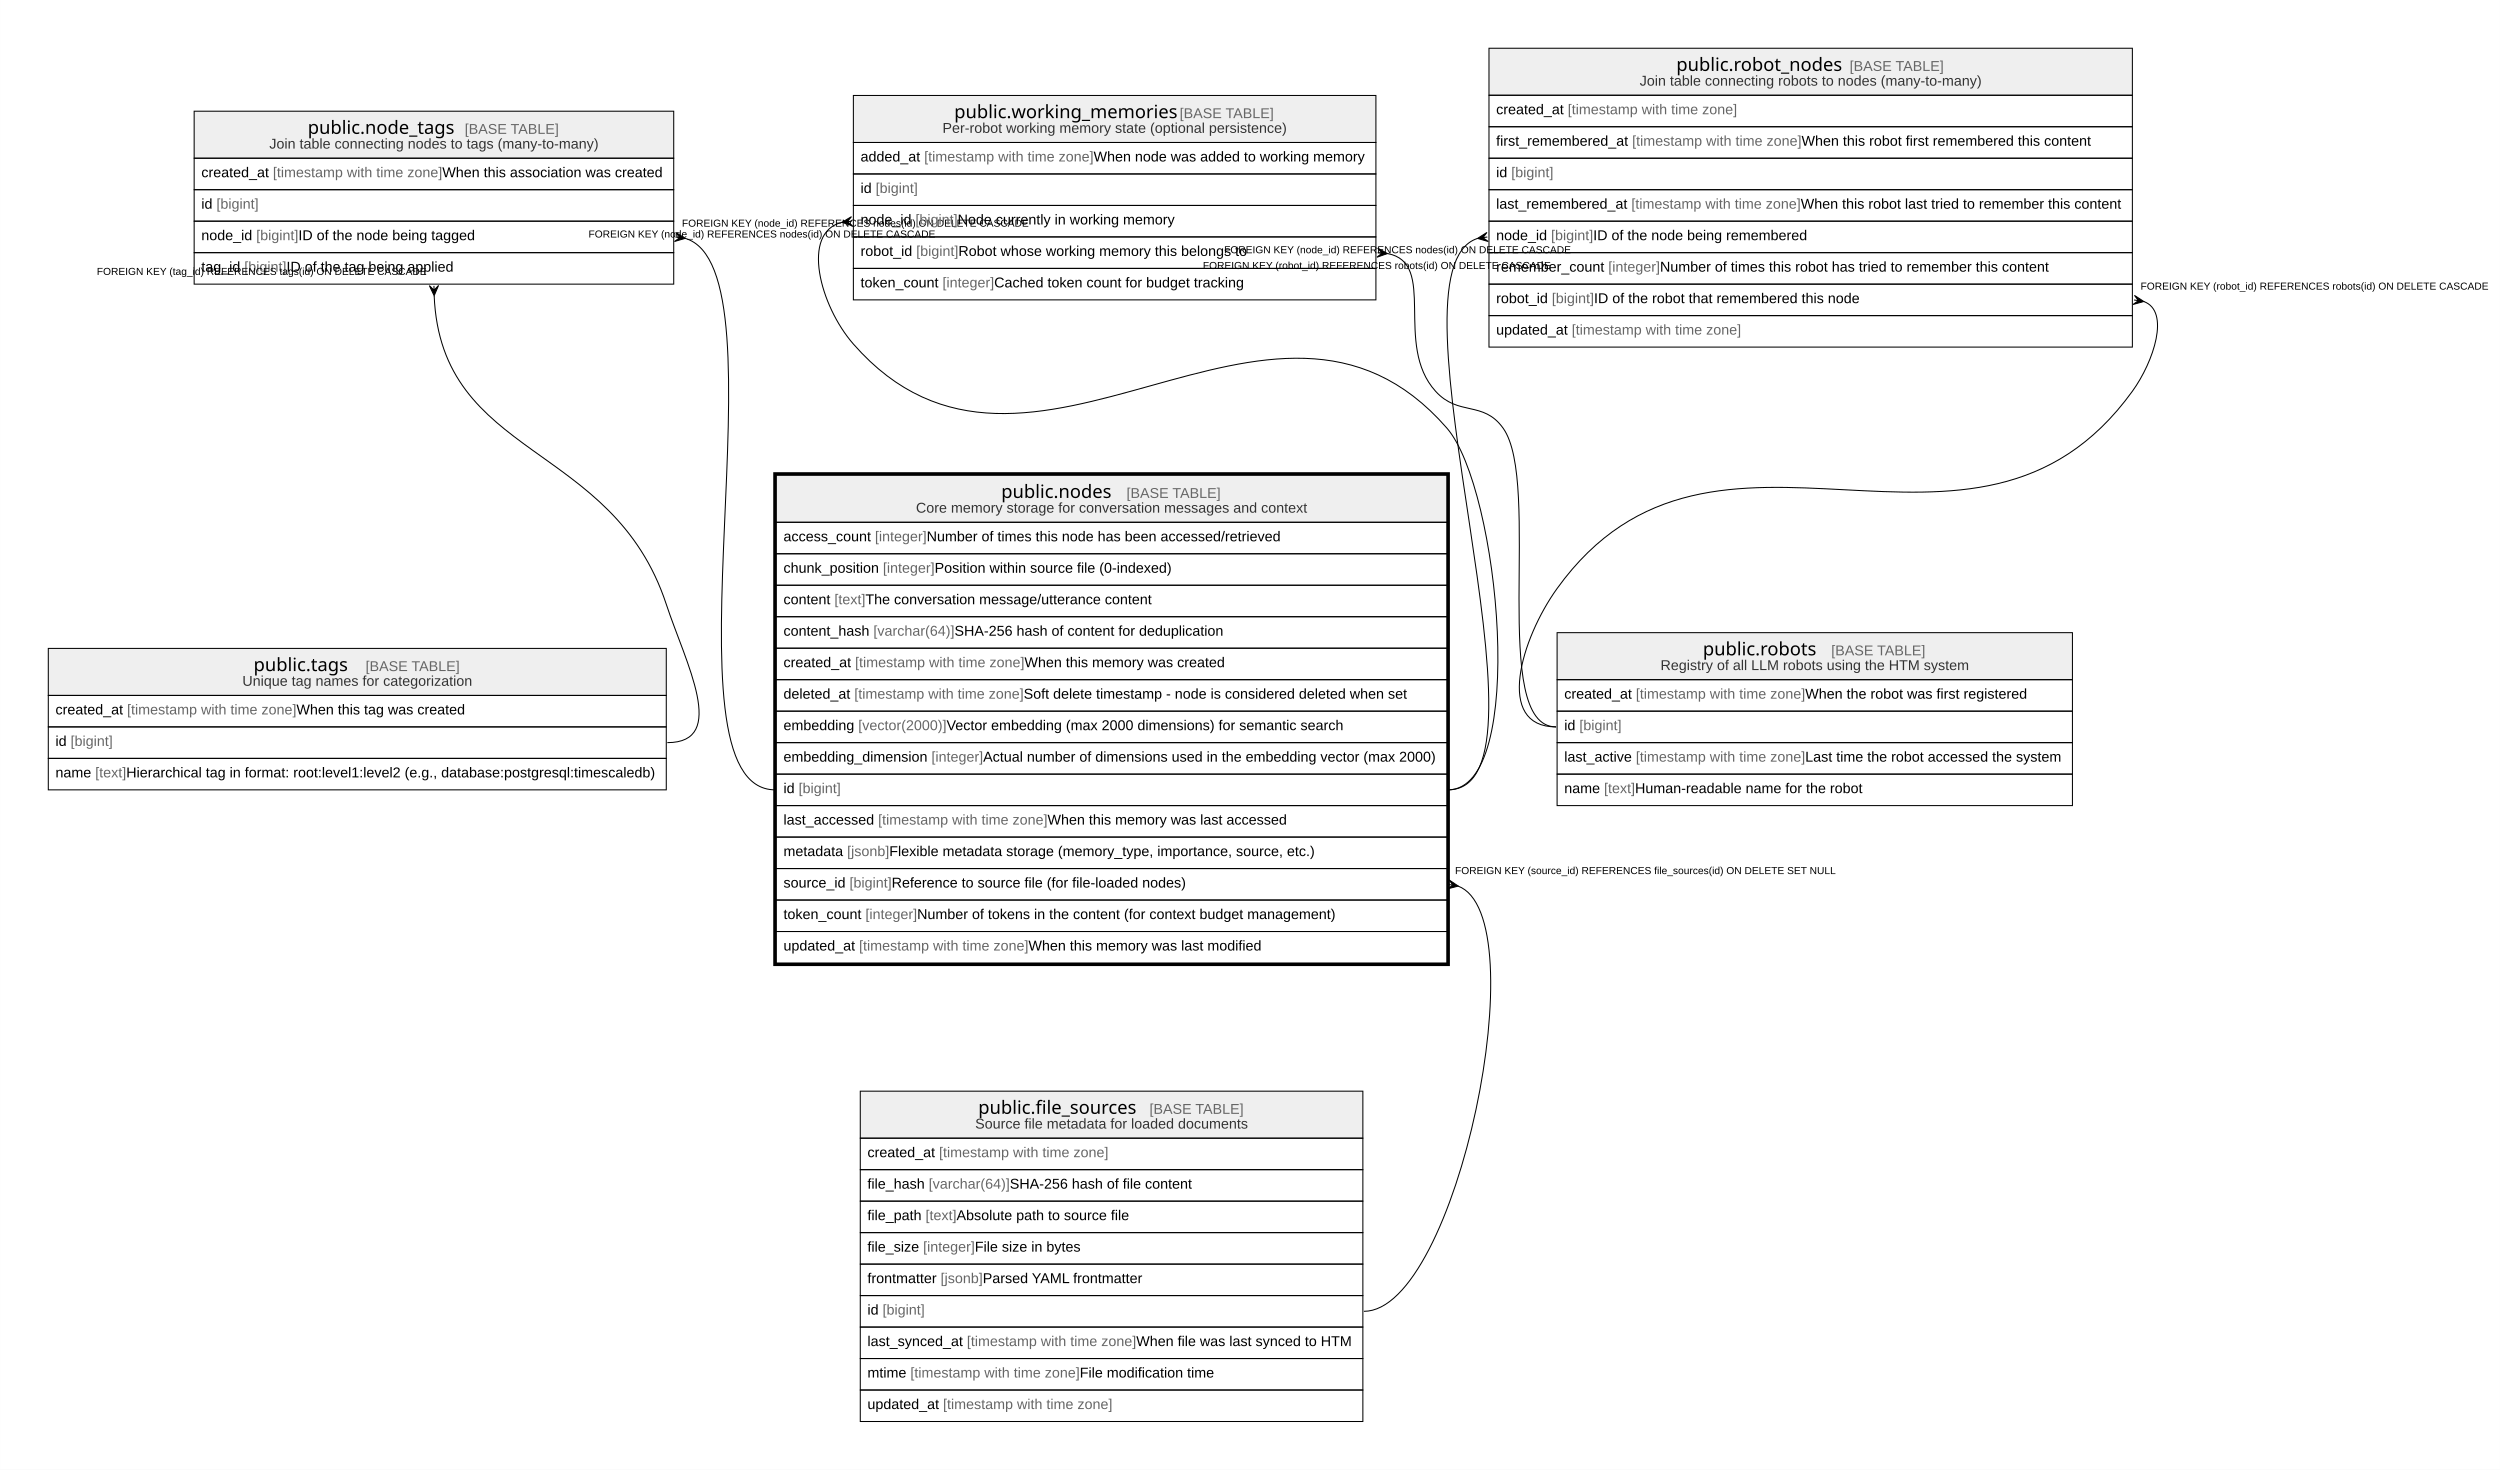
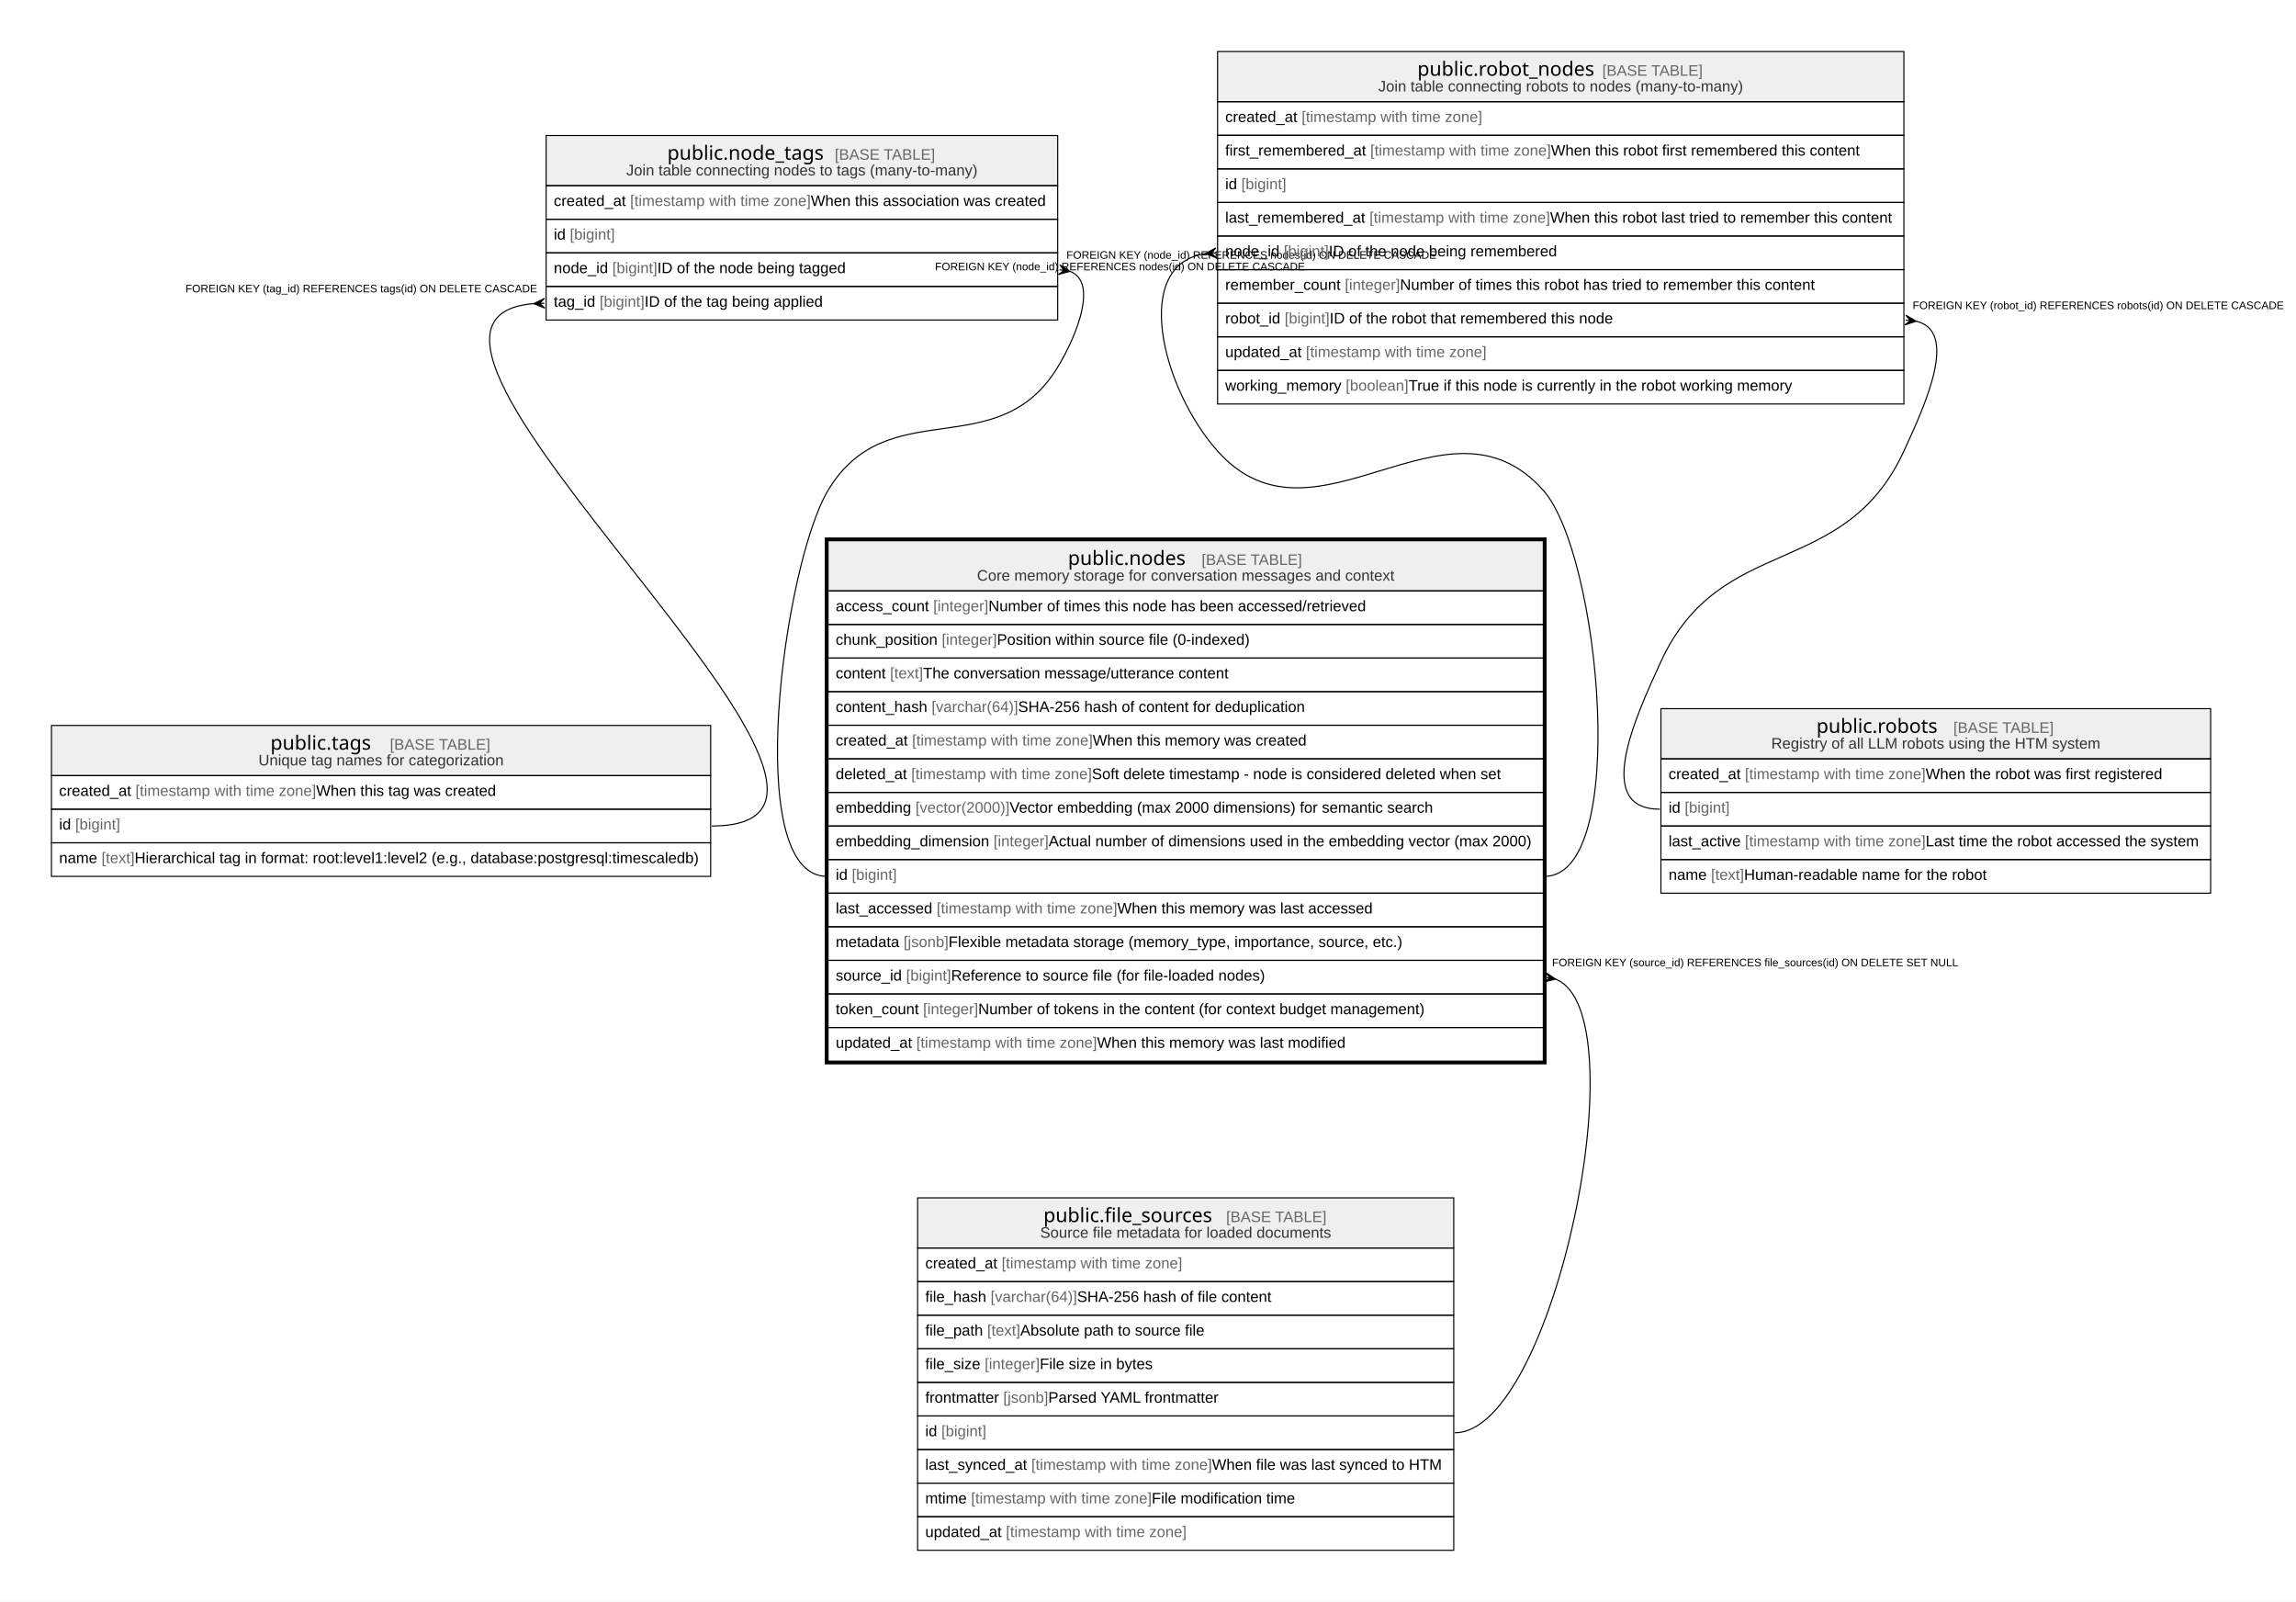
- <svg xmlns="http://www.w3.org/2000/svg" width="2446pt" height="1438pt" viewBox="0.00 0.00 2445.90 1438.00">
-   <g id="graph0" class="graph" transform="scale(1 1) rotate(0) translate(4 1434)">
-     <polygon fill="white" stroke="none" points="-4,4 -4,-1434 2441.9,-1434 2441.9,4 -4,4" />
+ <svg xmlns="http://www.w3.org/2000/svg" width="2106pt" height="1469pt" viewBox="0.00 0.00 2105.90 1468.80">
+   <g id="graph0" class="graph" transform="scale(1 1) rotate(0) translate(4 1464.8)">
+     <polygon fill="white" stroke="none" points="-4,4 -4,-1464.8 2101.9,-1464.8 2101.9,4 -4,4" />
    <g id="node1" class="node">
      <polygon fill="#efefef" stroke="none" points="755.49,-923 755.49,-969 1411.53,-969 1411.53,-923 755.49,-923" />
      <polygon fill="none" stroke="black" points="755.49,-923 755.49,-969 1411.53,-969 1411.53,-923 755.49,-923" />
      <text text-anchor="start" x="975.53" y="-946.8" font-family="Arial Bold" font-size="18.00">public.nodes</text>
      <text text-anchor="start" x="1067.01" y="-946.8" font-family="Arial" font-size="14.00">    </text>
      <text text-anchor="start" x="1098.13" y="-946.8" font-family="Arial" font-size="14.00" fill="#666666">[BASE TABLE]</text>
      <text text-anchor="start" x="892.09" y="-932.4" font-family="Arial" font-size="14.00" fill="#333333">Core memory storage for conversation messages and context</text>
      <polygon fill="none" stroke="black" points="755.49,-892.2 755.49,-923 1411.53,-923 1411.53,-892.2 755.49,-892.2" />
      <text text-anchor="start" x="762.49" y="-904.4" font-family="Arial" font-size="14.00">access_count </text>
      <text text-anchor="start" x="851.99" y="-904.4" font-family="Arial" font-size="14.00" fill="#666666">[integer]</text>
      <text text-anchor="start" x="902.58" y="-904.4" font-family="Arial" font-size="14.00"> Number of times this node has been accessed/retrieved</text>
      <polygon fill="none" stroke="black" points="755.49,-861.4 755.49,-892.2 1411.53,-892.2 1411.53,-861.4 755.49,-861.4" />
      <text text-anchor="start" x="762.49" y="-873.6" font-family="Arial" font-size="14.00">chunk_position </text>
      <text text-anchor="start" x="859.78" y="-873.6" font-family="Arial" font-size="14.00" fill="#666666">[integer]</text>
      <text text-anchor="start" x="910.37" y="-873.6" font-family="Arial" font-size="14.00"> Position within source file (0-indexed)</text>
      <polygon fill="none" stroke="black" points="755.49,-830.6 755.49,-861.4 1411.53,-861.4 1411.53,-830.6 755.49,-830.6" />
      <text text-anchor="start" x="762.49" y="-842.8" font-family="Arial" font-size="14.00">content </text>
      <text text-anchor="start" x="812.31" y="-842.8" font-family="Arial" font-size="14.00" fill="#666666">[text]</text>
      <text text-anchor="start" x="842.65" y="-842.8" font-family="Arial" font-size="14.00"> The conversation message/utterance content</text>
      <polygon fill="none" stroke="black" points="755.49,-799.8 755.49,-830.6 1411.53,-830.6 1411.53,-799.8 755.49,-799.8" />
      <text text-anchor="start" x="762.49" y="-812" font-family="Arial" font-size="14.00">content_hash </text>
      <text text-anchor="start" x="850.45" y="-812" font-family="Arial" font-size="14.00" fill="#666666">[varchar(64)]</text>
      <text text-anchor="start" x="929.81" y="-812" font-family="Arial" font-size="14.00"> SHA-256 hash of content for deduplication</text>
      <polygon fill="none" stroke="black" points="755.49,-769 755.49,-799.8 1411.53,-799.8 1411.53,-769 755.49,-769" />
      <text text-anchor="start" x="762.49" y="-781.2" font-family="Arial" font-size="14.00">created_at </text>
      <text text-anchor="start" x="832.54" y="-781.2" font-family="Arial" font-size="14.00" fill="#666666">[timestamp with time zone]</text>
      <text text-anchor="start" x="998.26" y="-781.2" font-family="Arial" font-size="14.00"> When this memory was created</text>
      <polygon fill="none" stroke="black" points="755.49,-738.2 755.49,-769 1411.53,-769 1411.53,-738.2 755.49,-738.2" />
      <text text-anchor="start" x="762.49" y="-750.4" font-family="Arial" font-size="14.00">deleted_at </text>
      <text text-anchor="start" x="831.78" y="-750.4" font-family="Arial" font-size="14.00" fill="#666666">[timestamp with time zone]</text>
      <text text-anchor="start" x="997.5" y="-750.4" font-family="Arial" font-size="14.00"> Soft delete timestamp - node is considered deleted when set</text>
      <polygon fill="none" stroke="black" points="755.49,-707.4 755.49,-738.2 1411.53,-738.2 1411.53,-707.4 755.49,-707.4" />
      <text text-anchor="start" x="762.49" y="-719.6" font-family="Arial" font-size="14.00">embedding </text>
      <text text-anchor="start" x="835.66" y="-719.6" font-family="Arial" font-size="14.00" fill="#666666">[vector(2000)]</text>
      <text text-anchor="start" x="922.03" y="-719.6" font-family="Arial" font-size="14.00"> Vector embedding (max 2000 dimensions) for semantic search</text>
      <polygon fill="none" stroke="black" points="755.49,-676.6 755.49,-707.4 1411.53,-707.4 1411.53,-676.6 755.49,-676.6" />
      <text text-anchor="start" x="762.49" y="-688.8" font-family="Arial" font-size="14.00">embedding_dimension </text>
      <text text-anchor="start" x="907.26" y="-688.8" font-family="Arial" font-size="14.00" fill="#666666">[integer]</text>
      <text text-anchor="start" x="957.84" y="-688.8" font-family="Arial" font-size="14.00"> Actual number of dimensions used in the embedding vector (max 2000)</text>
      <polygon fill="none" stroke="black" points="755.49,-645.8 755.49,-676.6 1411.53,-676.6 1411.53,-645.8 755.49,-645.8" />
      <text text-anchor="start" x="762.49" y="-658" font-family="Arial" font-size="14.00">id </text>
      <text text-anchor="start" x="777.28" y="-658" font-family="Arial" font-size="14.00" fill="#666666">[bigint]</text>
      <polygon fill="none" stroke="black" points="755.49,-615 755.49,-645.8 1411.53,-645.8 1411.53,-615 755.49,-615" />
      <text text-anchor="start" x="762.49" y="-627.2" font-family="Arial" font-size="14.00">last_accessed </text>
      <text text-anchor="start" x="855.1" y="-627.2" font-family="Arial" font-size="14.00" fill="#666666">[timestamp with time zone]</text>
      <text text-anchor="start" x="1020.82" y="-627.2" font-family="Arial" font-size="14.00"> When this memory was last accessed</text>
      <polygon fill="none" stroke="black" points="755.49,-584.2 755.49,-615 1411.53,-615 1411.53,-584.2 755.49,-584.2" />
      <text text-anchor="start" x="762.49" y="-596.4" font-family="Arial" font-size="14.00">metadata </text>
      <text text-anchor="start" x="824.76" y="-596.4" font-family="Arial" font-size="14.00" fill="#666666">[jsonb]</text>
      <text text-anchor="start" x="866" y="-596.4" font-family="Arial" font-size="14.00"> Flexible metadata storage (memory_type, importance, source, etc.)</text>
      <polygon fill="none" stroke="black" points="755.49,-553.4 755.49,-584.2 1411.53,-584.2 1411.53,-553.4 755.49,-553.4" />
      <text text-anchor="start" x="762.49" y="-565.6" font-family="Arial" font-size="14.00">source_id </text>
      <text text-anchor="start" x="827.09" y="-565.6" font-family="Arial" font-size="14.00" fill="#666666">[bigint]</text>
      <text text-anchor="start" x="868.33" y="-565.6" font-family="Arial" font-size="14.00"> Reference to source file (for file-loaded nodes)</text>
      <polygon fill="none" stroke="black" points="755.49,-522.6 755.49,-553.4 1411.53,-553.4 1411.53,-522.6 755.49,-522.6" />
      <text text-anchor="start" x="762.49" y="-534.8" font-family="Arial" font-size="14.00">token_count </text>
      <text text-anchor="start" x="842.67" y="-534.8" font-family="Arial" font-size="14.00" fill="#666666">[integer]</text>
      <text text-anchor="start" x="893.25" y="-534.8" font-family="Arial" font-size="14.00"> Number of tokens in the content (for context budget management)</text>
      <polygon fill="none" stroke="black" points="755.49,-491.8 755.49,-522.6 1411.53,-522.6 1411.53,-491.8 755.49,-491.8" />
      <text text-anchor="start" x="762.49" y="-504" font-family="Arial" font-size="14.00">updated_at </text>
      <text text-anchor="start" x="836.45" y="-504" font-family="Arial" font-size="14.00" fill="#666666">[timestamp with time zone]</text>
      <text text-anchor="start" x="1002.18" y="-504" font-family="Arial" font-size="14.00"> When this memory was last modified</text>
      <polygon fill="none" stroke="black" stroke-width="3" points="753.99,-490.3 753.99,-970.5 1413.03,-970.5 1413.03,-490.3 753.99,-490.3" />
    </g>
-     <g id="node7" class="node">
+     <g id="node6" class="node">
      <polygon fill="#efefef" stroke="none" points="837.64,-320.4 837.64,-366.4 1329.38,-366.4 1329.38,-320.4 837.64,-320.4" />
      <polygon fill="none" stroke="black" points="837.64,-320.4 837.64,-366.4 1329.38,-366.4 1329.38,-320.4 837.64,-320.4" />
      <text text-anchor="start" x="953.04" y="-344.2" font-family="Arial Bold" font-size="18.00">public.file_sources</text>
      <text text-anchor="start" x="1089.5" y="-344.2" font-family="Arial" font-size="14.00">    </text>
      <text text-anchor="start" x="1120.61" y="-344.2" font-family="Arial" font-size="14.00" fill="#666666">[BASE TABLE]</text>
      <text text-anchor="start" x="950.04" y="-329.8" font-family="Arial" font-size="14.00" fill="#333333">Source file metadata for loaded documents</text>
      <polygon fill="none" stroke="black" points="837.64,-289.6 837.64,-320.4 1329.38,-320.4 1329.38,-289.6 837.64,-289.6" />
      <text text-anchor="start" x="844.64" y="-301.8" font-family="Arial" font-size="14.00">created_at </text>
      <text text-anchor="start" x="914.69" y="-301.8" font-family="Arial" font-size="14.00" fill="#666666">[timestamp with time zone]</text>
      <polygon fill="none" stroke="black" points="837.64,-258.8 837.64,-289.6 1329.38,-289.6 1329.38,-258.8 837.64,-258.8" />
      <text text-anchor="start" x="844.64" y="-271" font-family="Arial" font-size="14.00">file_hash </text>
      <text text-anchor="start" x="904.57" y="-271" font-family="Arial" font-size="14.00" fill="#666666">[varchar(64)]</text>
      <text text-anchor="start" x="983.93" y="-271" font-family="Arial" font-size="14.00"> SHA-256 hash of file content</text>
      <polygon fill="none" stroke="black" points="837.64,-228 837.64,-258.8 1329.38,-258.8 1329.38,-228 837.64,-228" />
      <text text-anchor="start" x="844.64" y="-240.2" font-family="Arial" font-size="14.00">file_path </text>
      <text text-anchor="start" x="901.46" y="-240.2" font-family="Arial" font-size="14.00" fill="#666666">[text]</text>
      <text text-anchor="start" x="931.81" y="-240.2" font-family="Arial" font-size="14.00"> Absolute path to source file</text>
      <polygon fill="none" stroke="black" points="837.64,-197.2 837.64,-228 1329.38,-228 1329.38,-197.2 837.64,-197.2" />
      <text text-anchor="start" x="844.64" y="-209.4" font-family="Arial" font-size="14.00">file_size </text>
      <text text-anchor="start" x="899.11" y="-209.4" font-family="Arial" font-size="14.00" fill="#666666">[integer]</text>
      <text text-anchor="start" x="949.7" y="-209.4" font-family="Arial" font-size="14.00"> File size in bytes</text>
      <polygon fill="none" stroke="black" points="837.64,-166.4 837.64,-197.2 1329.38,-197.2 1329.38,-166.4 837.64,-166.4" />
      <text text-anchor="start" x="844.64" y="-178.6" font-family="Arial" font-size="14.00">frontmatter </text>
      <text text-anchor="start" x="916.22" y="-178.6" font-family="Arial" font-size="14.00" fill="#666666">[jsonb]</text>
      <text text-anchor="start" x="957.47" y="-178.6" font-family="Arial" font-size="14.00"> Parsed YAML frontmatter</text>
      <polygon fill="none" stroke="black" points="837.64,-135.6 837.64,-166.4 1329.38,-166.4 1329.38,-135.6 837.64,-135.6" />
      <text text-anchor="start" x="844.64" y="-147.8" font-family="Arial" font-size="14.00">id </text>
      <text text-anchor="start" x="859.43" y="-147.8" font-family="Arial" font-size="14.00" fill="#666666">[bigint]</text>
      <polygon fill="none" stroke="black" points="837.64,-104.8 837.64,-135.6 1329.38,-135.6 1329.38,-104.8 837.64,-104.8" />
      <text text-anchor="start" x="844.64" y="-117" font-family="Arial" font-size="14.00">last_synced_at </text>
      <text text-anchor="start" x="941.92" y="-117" font-family="Arial" font-size="14.00" fill="#666666">[timestamp with time zone]</text>
      <text text-anchor="start" x="1107.65" y="-117" font-family="Arial" font-size="14.00"> When file was last synced to HTM</text>
      <polygon fill="none" stroke="black" points="837.64,-74 837.64,-104.8 1329.38,-104.8 1329.38,-74 837.64,-74" />
      <text text-anchor="start" x="844.64" y="-86.2" font-family="Arial" font-size="14.00">mtime </text>
      <text text-anchor="start" x="886.64" y="-86.2" font-family="Arial" font-size="14.00" fill="#666666">[timestamp with time zone]</text>
      <text text-anchor="start" x="1052.36" y="-86.2" font-family="Arial" font-size="14.00"> File modification time</text>
      <polygon fill="none" stroke="black" points="837.64,-43.2 837.64,-74 1329.38,-74 1329.38,-43.2 837.64,-43.2" />
      <text text-anchor="start" x="844.64" y="-55.4" font-family="Arial" font-size="14.00">updated_at </text>
      <text text-anchor="start" x="918.6" y="-55.4" font-family="Arial" font-size="14.00" fill="#666666">[timestamp with time zone]</text>
    </g>
-     <g id="edge7" class="edge">
+     <g id="edge5" class="edge">
      <path fill="none" stroke="black" d="M1422.34,-567.12C1501.04,-538.37 1421.49,-151 1330.38,-151" />
      <polygon fill="black" stroke="black" points="1422.72,-567.05 1412.1,-564.31 1417.46,-567.95 1413.19,-568.69 1413.19,-568.69 1413.19,-568.69 1417.46,-567.95 1413.62,-573.18 1422.72,-567.05" />
      <text text-anchor="start" x="1419.53" y="-578.8" font-family="Arial" font-size="10.00">FOREIGN KEY (source_id) REFERENCES file_sources(id) ON DELETE SET NULL</text>
    </g>
    <g id="node2" class="node">
-       <polygon fill="#efefef" stroke="none" points="185.91,-1279.2 185.91,-1325.2 655.12,-1325.2 655.12,-1279.2 185.91,-1279.2" />
-       <polygon fill="none" stroke="black" points="185.91,-1279.2 185.91,-1325.2 655.12,-1325.2 655.12,-1279.2 185.91,-1279.2" />
-       <text text-anchor="start" x="297.03" y="-1303" font-family="Arial Bold" font-size="18.00">public.node_tags</text>
-       <text text-anchor="start" x="419.51" y="-1303" font-family="Arial" font-size="14.00">    </text>
-       <text text-anchor="start" x="450.62" y="-1303" font-family="Arial" font-size="14.00" fill="#666666">[BASE TABLE]</text>
-       <text text-anchor="start" x="259.43" y="-1288.6" font-family="Arial" font-size="14.00" fill="#333333">Join table connecting nodes to tags (many-to-many)</text>
-       <polygon fill="none" stroke="black" points="185.91,-1248.4 185.91,-1279.2 655.12,-1279.2 655.12,-1248.4 185.91,-1248.4" />
-       <text text-anchor="start" x="192.91" y="-1260.6" font-family="Arial" font-size="14.00">created_at </text>
-       <text text-anchor="start" x="262.95" y="-1260.6" font-family="Arial" font-size="14.00" fill="#666666">[timestamp with time zone]</text>
-       <text text-anchor="start" x="428.68" y="-1260.6" font-family="Arial" font-size="14.00"> When this association was created</text>
-       <polygon fill="none" stroke="black" points="185.91,-1217.6 185.91,-1248.4 655.12,-1248.4 655.12,-1217.6 185.91,-1217.6" />
-       <text text-anchor="start" x="192.91" y="-1229.8" font-family="Arial" font-size="14.00">id </text>
-       <text text-anchor="start" x="207.69" y="-1229.8" font-family="Arial" font-size="14.00" fill="#666666">[bigint]</text>
-       <polygon fill="none" stroke="black" points="185.91,-1186.8 185.91,-1217.6 655.12,-1217.6 655.12,-1186.8 185.91,-1186.8" />
-       <text text-anchor="start" x="192.91" y="-1199" font-family="Arial" font-size="14.00">node_id </text>
-       <text text-anchor="start" x="246.62" y="-1199" font-family="Arial" font-size="14.00" fill="#666666">[bigint]</text>
-       <text text-anchor="start" x="287.87" y="-1199" font-family="Arial" font-size="14.00"> ID of the node being tagged</text>
-       <polygon fill="none" stroke="black" points="185.91,-1156 185.91,-1186.8 655.12,-1186.8 655.12,-1156 185.91,-1156" />
-       <text text-anchor="start" x="192.91" y="-1168.2" font-family="Arial" font-size="14.00">tag_id </text>
-       <text text-anchor="start" x="234.94" y="-1168.2" font-family="Arial" font-size="14.00" fill="#666666">[bigint]</text>
-       <text text-anchor="start" x="276.19" y="-1168.2" font-family="Arial" font-size="14.00"> ID of the tag being applied</text>
+       <polygon fill="#efefef" stroke="none" points="496.91,-1294.6 496.91,-1340.6 966.12,-1340.6 966.12,-1294.6 496.91,-1294.6" />
+       <polygon fill="none" stroke="black" points="496.91,-1294.6 496.91,-1340.6 966.12,-1340.6 966.12,-1294.6 496.91,-1294.6" />
+       <text text-anchor="start" x="608.03" y="-1318.4" font-family="Arial Bold" font-size="18.00">public.node_tags</text>
+       <text text-anchor="start" x="730.51" y="-1318.4" font-family="Arial" font-size="14.00">    </text>
+       <text text-anchor="start" x="761.62" y="-1318.4" font-family="Arial" font-size="14.00" fill="#666666">[BASE TABLE]</text>
+       <text text-anchor="start" x="570.43" y="-1304" font-family="Arial" font-size="14.00" fill="#333333">Join table connecting nodes to tags (many-to-many)</text>
+       <polygon fill="none" stroke="black" points="496.91,-1263.8 496.91,-1294.6 966.12,-1294.6 966.12,-1263.8 496.91,-1263.8" />
+       <text text-anchor="start" x="503.91" y="-1276" font-family="Arial" font-size="14.00">created_at </text>
+       <text text-anchor="start" x="573.95" y="-1276" font-family="Arial" font-size="14.00" fill="#666666">[timestamp with time zone]</text>
+       <text text-anchor="start" x="739.68" y="-1276" font-family="Arial" font-size="14.00"> When this association was created</text>
+       <polygon fill="none" stroke="black" points="496.91,-1233 496.91,-1263.8 966.12,-1263.8 966.12,-1233 496.91,-1233" />
+       <text text-anchor="start" x="503.91" y="-1245.2" font-family="Arial" font-size="14.00">id </text>
+       <text text-anchor="start" x="518.69" y="-1245.2" font-family="Arial" font-size="14.00" fill="#666666">[bigint]</text>
+       <polygon fill="none" stroke="black" points="496.91,-1202.2 496.91,-1233 966.12,-1233 966.12,-1202.2 496.91,-1202.2" />
+       <text text-anchor="start" x="503.91" y="-1214.4" font-family="Arial" font-size="14.00">node_id </text>
+       <text text-anchor="start" x="557.62" y="-1214.4" font-family="Arial" font-size="14.00" fill="#666666">[bigint]</text>
+       <text text-anchor="start" x="598.87" y="-1214.4" font-family="Arial" font-size="14.00"> ID of the node being tagged</text>
+       <polygon fill="none" stroke="black" points="496.91,-1171.4 496.91,-1202.2 966.12,-1202.2 966.12,-1171.4 496.91,-1171.4" />
+       <text text-anchor="start" x="503.91" y="-1183.6" font-family="Arial" font-size="14.00">tag_id </text>
+       <text text-anchor="start" x="545.94" y="-1183.6" font-family="Arial" font-size="14.00" fill="#666666">[bigint]</text>
+       <text text-anchor="start" x="587.19" y="-1183.6" font-family="Arial" font-size="14.00"> ID of the tag being applied</text>
    </g>
    <g id="edge1" class="edge">
-       <path fill="none" stroke="black" d="M666.18,-1200.83C769.99,-1170.97 635.88,-661.2 754.49,-661.2" />
-       <polygon fill="black" stroke="black" points="666.36,-1200.81 655.84,-1197.7 661.07,-1201.53 656.78,-1202.11 656.78,-1202.11 656.78,-1202.11 661.07,-1201.53 657.06,-1206.61 666.36,-1200.81" />
-       <text text-anchor="start" x="663.12" y="-1212.2" font-family="Arial" font-size="10.00">FOREIGN KEY (node_id) REFERENCES nodes(id) ON DELETE CASCADE</text>
+       <path fill="none" stroke="black" d="M977.1,-1216.09C1002.92,-1206.98 984.7,-1158.86 966.12,-1128.2 911.07,-1037.35 810.17,-1106.28 755.49,-1015.2 715.01,-947.75 675.83,-661.2 754.49,-661.2" />
+       <polygon fill="black" stroke="black" points="977.34,-1216.05 966.77,-1213.1 972.06,-1216.85 967.78,-1217.5 967.78,-1217.5 967.78,-1217.5 972.06,-1216.85 968.12,-1222 977.34,-1216.05" />
+       <text text-anchor="start" x="974.12" y="-1227.6" font-family="Arial" font-size="10.00">FOREIGN KEY (node_id) REFERENCES nodes(id) ON DELETE CASCADE</text>
    </g>
    <g id="node3" class="node">
      <polygon fill="#efefef" stroke="none" points="43.2,-753.6 43.2,-799.6 647.83,-799.6 647.83,-753.6 43.2,-753.6" />
      <polygon fill="none" stroke="black" points="43.2,-753.6 43.2,-799.6 647.83,-799.6 647.83,-753.6 43.2,-753.6" />
      <text text-anchor="start" x="244.02" y="-777.4" font-family="Arial Bold" font-size="18.00">public.tags</text>
      <text text-anchor="start" x="322.51" y="-777.4" font-family="Arial" font-size="14.00">    </text>
      <text text-anchor="start" x="353.63" y="-777.4" font-family="Arial" font-size="14.00" fill="#666666">[BASE TABLE]</text>
      <text text-anchor="start" x="233.06" y="-763" font-family="Arial" font-size="14.00" fill="#333333">Unique tag names for categorization</text>
      <polygon fill="none" stroke="black" points="43.2,-722.8 43.2,-753.6 647.83,-753.6 647.83,-722.8 43.2,-722.8" />
      <text text-anchor="start" x="50.2" y="-735" font-family="Arial" font-size="14.00">created_at </text>
      <text text-anchor="start" x="120.25" y="-735" font-family="Arial" font-size="14.00" fill="#666666">[timestamp with time zone]</text>
      <text text-anchor="start" x="285.97" y="-735" font-family="Arial" font-size="14.00"> When this tag was created</text>
      <polygon fill="none" stroke="black" points="43.2,-692 43.2,-722.8 647.83,-722.8 647.83,-692 43.2,-692" />
      <text text-anchor="start" x="50.2" y="-704.2" font-family="Arial" font-size="14.00">id </text>
      <text text-anchor="start" x="64.99" y="-704.2" font-family="Arial" font-size="14.00" fill="#666666">[bigint]</text>
      <polygon fill="none" stroke="black" points="43.2,-661.2 43.2,-692 647.83,-692 647.83,-661.2 43.2,-661.2" />
      <text text-anchor="start" x="50.2" y="-673.4" font-family="Arial" font-size="14.00">name </text>
      <text text-anchor="start" x="89.11" y="-673.4" font-family="Arial" font-size="14.00" fill="#666666">[text]</text>
      <text text-anchor="start" x="119.45" y="-673.4" font-family="Arial" font-size="14.00"> Hierarchical tag in format: root:level1:level2 (e.g., database:postgresql:timescaledb)</text>
    </g>
    <g id="edge2" class="edge">
-       <path fill="none" stroke="black" d="M420.73,-1144.68C427.58,-984.2 595.2,-1002.47 647.83,-842.8 666.66,-785.64 709,-707.4 648.83,-707.4" />
-       <polygon fill="black" stroke="black" points="420.73,-1144.67 416.02,-1154.57 420.62,-1150 420.53,-1154.33 420.53,-1154.33 420.53,-1154.33 420.62,-1150 425.02,-1154.76 420.73,-1144.67" />
-       <text text-anchor="start" x="90.66" y="-1165" font-family="Arial" font-size="10.00">FOREIGN KEY (tag_id) REFERENCES tags(id) ON DELETE CASCADE</text>
+       <path fill="none" stroke="black" d="M485.73,-1186.43C291.39,-1171.48 868.87,-707.4 648.83,-707.4" />
+       <polygon fill="black" stroke="black" points="485.58,-1186.42 495.41,-1191.28 490.91,-1186.62 495.24,-1186.78 495.24,-1186.78 495.24,-1186.78 490.91,-1186.62 495.74,-1182.29 485.58,-1186.42" />
+       <text text-anchor="start" x="166.05" y="-1196.8" font-family="Arial" font-size="10.00">FOREIGN KEY (tag_id) REFERENCES tags(id) ON DELETE CASCADE</text>
    </g>
    <g id="node4" class="node">
-       <polygon fill="#efefef" stroke="none" points="1452.77,-1340.8 1452.77,-1386.8 2082.26,-1386.8 2082.26,-1340.8 1452.77,-1340.8" />
-       <polygon fill="none" stroke="black" points="1452.77,-1340.8 1452.77,-1386.8 2082.26,-1386.8 2082.26,-1340.8 1452.77,-1340.8" />
-       <text text-anchor="start" x="1636.03" y="-1364.6" font-family="Arial Bold" font-size="18.00">public.robot_nodes</text>
-       <text text-anchor="start" x="1774.51" y="-1364.6" font-family="Arial" font-size="14.00">    </text>
-       <text text-anchor="start" x="1805.63" y="-1364.6" font-family="Arial" font-size="14.00" fill="#666666">[BASE TABLE]</text>
-       <text text-anchor="start" x="1600.2" y="-1350.2" font-family="Arial" font-size="14.00" fill="#333333">Join table connecting robots to nodes (many-to-many)</text>
-       <polygon fill="none" stroke="black" points="1452.77,-1310 1452.77,-1340.8 2082.26,-1340.8 2082.26,-1310 1452.77,-1310" />
-       <text text-anchor="start" x="1459.77" y="-1322.2" font-family="Arial" font-size="14.00">created_at </text>
-       <text text-anchor="start" x="1529.82" y="-1322.2" font-family="Arial" font-size="14.00" fill="#666666">[timestamp with time zone]</text>
-       <polygon fill="none" stroke="black" points="1452.77,-1279.2 1452.77,-1310 2082.26,-1310 2082.26,-1279.2 1452.77,-1279.2" />
-       <text text-anchor="start" x="1459.77" y="-1291.4" font-family="Arial" font-size="14.00">first_remembered_at </text>
-       <text text-anchor="start" x="1592.82" y="-1291.4" font-family="Arial" font-size="14.00" fill="#666666">[timestamp with time zone]</text>
-       <text text-anchor="start" x="1758.55" y="-1291.4" font-family="Arial" font-size="14.00"> When this robot first remembered this content</text>
-       <polygon fill="none" stroke="black" points="1452.77,-1248.4 1452.77,-1279.2 2082.26,-1279.2 2082.26,-1248.4 1452.77,-1248.4" />
-       <text text-anchor="start" x="1459.77" y="-1260.6" font-family="Arial" font-size="14.00">id </text>
-       <text text-anchor="start" x="1474.55" y="-1260.6" font-family="Arial" font-size="14.00" fill="#666666">[bigint]</text>
-       <polygon fill="none" stroke="black" points="1452.77,-1217.6 1452.77,-1248.4 2082.26,-1248.4 2082.26,-1217.6 1452.77,-1217.6" />
-       <text text-anchor="start" x="1459.77" y="-1229.8" font-family="Arial" font-size="14.00">last_remembered_at </text>
-       <text text-anchor="start" x="1592.06" y="-1229.8" font-family="Arial" font-size="14.00" fill="#666666">[timestamp with time zone]</text>
-       <text text-anchor="start" x="1757.78" y="-1229.8" font-family="Arial" font-size="14.00"> When this robot last tried to remember this content</text>
-       <polygon fill="none" stroke="black" points="1452.77,-1186.8 1452.77,-1217.6 2082.26,-1217.6 2082.26,-1186.8 1452.77,-1186.8" />
-       <text text-anchor="start" x="1459.77" y="-1199" font-family="Arial" font-size="14.00">node_id </text>
-       <text text-anchor="start" x="1513.49" y="-1199" font-family="Arial" font-size="14.00" fill="#666666">[bigint]</text>
-       <text text-anchor="start" x="1554.73" y="-1199" font-family="Arial" font-size="14.00"> ID of the node being remembered</text>
-       <polygon fill="none" stroke="black" points="1452.77,-1156 1452.77,-1186.8 2082.26,-1186.8 2082.26,-1156 1452.77,-1156" />
-       <text text-anchor="start" x="1459.77" y="-1168.2" font-family="Arial" font-size="14.00">remember_count </text>
-       <text text-anchor="start" x="1569.49" y="-1168.2" font-family="Arial" font-size="14.00" fill="#666666">[integer]</text>
-       <text text-anchor="start" x="1620.07" y="-1168.2" font-family="Arial" font-size="14.00"> Number of times this robot has tried to remember this content</text>
-       <polygon fill="none" stroke="black" points="1452.77,-1125.2 1452.77,-1156 2082.26,-1156 2082.26,-1125.2 1452.77,-1125.2" />
-       <text text-anchor="start" x="1459.77" y="-1137.4" font-family="Arial" font-size="14.00">robot_id </text>
-       <text text-anchor="start" x="1514.25" y="-1137.4" font-family="Arial" font-size="14.00" fill="#666666">[bigint]</text>
-       <text text-anchor="start" x="1555.5" y="-1137.4" font-family="Arial" font-size="14.00"> ID of the robot that remembered this node</text>
-       <polygon fill="none" stroke="black" points="1452.77,-1094.4 1452.77,-1125.2 2082.26,-1125.2 2082.26,-1094.4 1452.77,-1094.4" />
-       <text text-anchor="start" x="1459.77" y="-1106.6" font-family="Arial" font-size="14.00">updated_at </text>
-       <text text-anchor="start" x="1533.73" y="-1106.6" font-family="Arial" font-size="14.00" fill="#666666">[timestamp with time zone]</text>
+       <polygon fill="#efefef" stroke="none" points="1112.77,-1371.6 1112.77,-1417.6 1742.26,-1417.6 1742.26,-1371.6 1112.77,-1371.6" />
+       <polygon fill="none" stroke="black" points="1112.77,-1371.6 1112.77,-1417.6 1742.26,-1417.6 1742.26,-1371.6 1112.77,-1371.6" />
+       <text text-anchor="start" x="1296.03" y="-1395.4" font-family="Arial Bold" font-size="18.00">public.robot_nodes</text>
+       <text text-anchor="start" x="1434.51" y="-1395.4" font-family="Arial" font-size="14.00">    </text>
+       <text text-anchor="start" x="1465.63" y="-1395.4" font-family="Arial" font-size="14.00" fill="#666666">[BASE TABLE]</text>
+       <text text-anchor="start" x="1260.2" y="-1381" font-family="Arial" font-size="14.00" fill="#333333">Join table connecting robots to nodes (many-to-many)</text>
+       <polygon fill="none" stroke="black" points="1112.77,-1340.8 1112.77,-1371.6 1742.26,-1371.6 1742.26,-1340.8 1112.77,-1340.8" />
+       <text text-anchor="start" x="1119.77" y="-1353" font-family="Arial" font-size="14.00">created_at </text>
+       <text text-anchor="start" x="1189.82" y="-1353" font-family="Arial" font-size="14.00" fill="#666666">[timestamp with time zone]</text>
+       <polygon fill="none" stroke="black" points="1112.77,-1310 1112.77,-1340.8 1742.26,-1340.8 1742.26,-1310 1112.77,-1310" />
+       <text text-anchor="start" x="1119.77" y="-1322.2" font-family="Arial" font-size="14.00">first_remembered_at </text>
+       <text text-anchor="start" x="1252.82" y="-1322.2" font-family="Arial" font-size="14.00" fill="#666666">[timestamp with time zone]</text>
+       <text text-anchor="start" x="1418.55" y="-1322.2" font-family="Arial" font-size="14.00"> When this robot first remembered this content</text>
+       <polygon fill="none" stroke="black" points="1112.77,-1279.2 1112.77,-1310 1742.26,-1310 1742.26,-1279.2 1112.77,-1279.2" />
+       <text text-anchor="start" x="1119.77" y="-1291.4" font-family="Arial" font-size="14.00">id </text>
+       <text text-anchor="start" x="1134.55" y="-1291.4" font-family="Arial" font-size="14.00" fill="#666666">[bigint]</text>
+       <polygon fill="none" stroke="black" points="1112.77,-1248.4 1112.77,-1279.2 1742.26,-1279.2 1742.26,-1248.4 1112.77,-1248.4" />
+       <text text-anchor="start" x="1119.77" y="-1260.6" font-family="Arial" font-size="14.00">last_remembered_at </text>
+       <text text-anchor="start" x="1252.06" y="-1260.6" font-family="Arial" font-size="14.00" fill="#666666">[timestamp with time zone]</text>
+       <text text-anchor="start" x="1417.78" y="-1260.6" font-family="Arial" font-size="14.00"> When this robot last tried to remember this content</text>
+       <polygon fill="none" stroke="black" points="1112.77,-1217.6 1112.77,-1248.4 1742.26,-1248.4 1742.26,-1217.6 1112.77,-1217.6" />
+       <text text-anchor="start" x="1119.77" y="-1229.8" font-family="Arial" font-size="14.00">node_id </text>
+       <text text-anchor="start" x="1173.49" y="-1229.8" font-family="Arial" font-size="14.00" fill="#666666">[bigint]</text>
+       <text text-anchor="start" x="1214.73" y="-1229.8" font-family="Arial" font-size="14.00"> ID of the node being remembered</text>
+       <polygon fill="none" stroke="black" points="1112.77,-1186.8 1112.77,-1217.6 1742.26,-1217.6 1742.26,-1186.8 1112.77,-1186.8" />
+       <text text-anchor="start" x="1119.77" y="-1199" font-family="Arial" font-size="14.00">remember_count </text>
+       <text text-anchor="start" x="1229.49" y="-1199" font-family="Arial" font-size="14.00" fill="#666666">[integer]</text>
+       <text text-anchor="start" x="1280.07" y="-1199" font-family="Arial" font-size="14.00"> Number of times this robot has tried to remember this content</text>
+       <polygon fill="none" stroke="black" points="1112.77,-1156 1112.77,-1186.8 1742.26,-1186.8 1742.26,-1156 1112.77,-1156" />
+       <text text-anchor="start" x="1119.77" y="-1168.2" font-family="Arial" font-size="14.00">robot_id </text>
+       <text text-anchor="start" x="1174.25" y="-1168.2" font-family="Arial" font-size="14.00" fill="#666666">[bigint]</text>
+       <text text-anchor="start" x="1215.5" y="-1168.2" font-family="Arial" font-size="14.00"> ID of the robot that remembered this node</text>
+       <polygon fill="none" stroke="black" points="1112.77,-1125.2 1112.77,-1156 1742.26,-1156 1742.26,-1125.2 1112.77,-1125.2" />
+       <text text-anchor="start" x="1119.77" y="-1137.4" font-family="Arial" font-size="14.00">updated_at </text>
+       <text text-anchor="start" x="1193.73" y="-1137.4" font-family="Arial" font-size="14.00" fill="#666666">[timestamp with time zone]</text>
+       <polygon fill="none" stroke="black" points="1112.77,-1094.4 1112.77,-1125.2 1742.26,-1125.2 1742.26,-1094.4 1112.77,-1094.4" />
+       <text text-anchor="start" x="1119.77" y="-1106.6" font-family="Arial" font-size="14.00">working_memory </text>
+       <text text-anchor="start" x="1230.24" y="-1106.6" font-family="Arial" font-size="14.00" fill="#666666">[boolean]</text>
+       <text text-anchor="start" x="1287.85" y="-1106.6" font-family="Arial" font-size="14.00"> True if this node is currently in the robot working memory</text>
    </g>
    <g id="edge3" class="edge">
-       <path fill="none" stroke="black" d="M1441.69,-1200.74C1343.16,-1169.94 1529.42,-661.2 1412.53,-661.2" />
-       <polygon fill="black" stroke="black" points="1441.54,-1200.72 1450.79,-1206.61 1446.82,-1201.48 1451.11,-1202.1 1451.11,-1202.1 1451.11,-1202.1 1446.82,-1201.48 1452.08,-1197.7 1441.54,-1200.72" />
-       <text text-anchor="start" x="1193.61" y="-1186.2" font-family="Arial" font-size="10.00">FOREIGN KEY (node_id) REFERENCES nodes(id) ON DELETE CASCADE</text>
+       <path fill="none" stroke="black" d="M1101.53,-1232.28C1033.54,-1222.21 1061.41,-1108.8 1112.77,-1051.2 1201.78,-951.38 1322.66,-1115.14 1411.53,-1015.2 1463.81,-956.41 1491.2,-661.2 1412.53,-661.2" />
+       <polygon fill="black" stroke="black" points="1101.46,-1232.28 1111.12,-1237.47 1106.78,-1232.65 1111.1,-1232.95 1111.1,-1232.95 1111.1,-1232.95 1106.78,-1232.65 1111.75,-1228.49 1101.46,-1232.28" />
+       <text text-anchor="start" x="853.61" y="-1217" font-family="Arial" font-size="10.00">FOREIGN KEY (node_id) REFERENCES nodes(id) ON DELETE CASCADE</text>
    </g>
    <g id="node5" class="node">
      <polygon fill="#efefef" stroke="none" points="1519.41,-769 1519.41,-815 2023.62,-815 2023.62,-769 1519.41,-769" />
      <polygon fill="none" stroke="black" points="1519.41,-769 1519.41,-815 2023.62,-815 2023.62,-769 1519.41,-769" />
      <text text-anchor="start" x="1662.02" y="-792.8" font-family="Arial Bold" font-size="18.00">public.robots</text>
      <text text-anchor="start" x="1756.51" y="-792.8" font-family="Arial" font-size="14.00">    </text>
      <text text-anchor="start" x="1787.63" y="-792.8" font-family="Arial" font-size="14.00" fill="#666666">[BASE TABLE]</text>
      <text text-anchor="start" x="1620.57" y="-778.4" font-family="Arial" font-size="14.00" fill="#333333">Registry of all LLM robots using the HTM system</text>
      <polygon fill="none" stroke="black" points="1519.41,-738.2 1519.41,-769 2023.62,-769 2023.62,-738.2 1519.41,-738.2" />
      <text text-anchor="start" x="1526.41" y="-750.4" font-family="Arial" font-size="14.00">created_at </text>
      <text text-anchor="start" x="1596.45" y="-750.4" font-family="Arial" font-size="14.00" fill="#666666">[timestamp with time zone]</text>
      <text text-anchor="start" x="1762.18" y="-750.4" font-family="Arial" font-size="14.00"> When the robot was first registered</text>
      <polygon fill="none" stroke="black" points="1519.41,-707.4 1519.41,-738.2 2023.62,-738.2 2023.62,-707.4 1519.41,-707.4" />
      <text text-anchor="start" x="1526.41" y="-719.6" font-family="Arial" font-size="14.00">id </text>
      <text text-anchor="start" x="1541.19" y="-719.6" font-family="Arial" font-size="14.00" fill="#666666">[bigint]</text>
      <polygon fill="none" stroke="black" points="1519.41,-676.6 1519.41,-707.4 2023.62,-707.4 2023.62,-676.6 1519.41,-676.6" />
      <text text-anchor="start" x="1526.41" y="-688.8" font-family="Arial" font-size="14.00">last_active </text>
      <text text-anchor="start" x="1596.44" y="-688.8" font-family="Arial" font-size="14.00" fill="#666666">[timestamp with time zone]</text>
      <text text-anchor="start" x="1762.16" y="-688.8" font-family="Arial" font-size="14.00"> Last time the robot accessed the system</text>
      <polygon fill="none" stroke="black" points="1519.41,-645.8 1519.41,-676.6 2023.62,-676.6 2023.62,-645.8 1519.41,-645.8" />
      <text text-anchor="start" x="1526.41" y="-658" font-family="Arial" font-size="14.00">name </text>
      <text text-anchor="start" x="1565.32" y="-658" font-family="Arial" font-size="14.00" fill="#666666">[text]</text>
      <text text-anchor="start" x="1595.66" y="-658" font-family="Arial" font-size="14.00"> Human-readable name for the robot</text>
    </g>
    <g id="edge4" class="edge">
-       <path fill="none" stroke="black" d="M2093.31,-1139.04C2119.53,-1129.67 2103.26,-1080.26 2082.26,-1051.2 1927.35,-836.87 1673.91,-1072.83 1519.41,-858.2 1484.25,-809.36 1458.23,-722.8 1518.41,-722.8" />
-       <polygon fill="black" stroke="black" points="2093.47,-1139.02 2082.9,-1136.1 2088.2,-1139.83 2083.92,-1140.5 2083.92,-1140.5 2083.92,-1140.5 2088.2,-1139.83 2084.28,-1145 2093.47,-1139.02" />
-       <text text-anchor="start" x="2090.26" y="-1150.6" font-family="Arial" font-size="10.00">FOREIGN KEY (robot_id) REFERENCES robots(id) ON DELETE CASCADE</text>
-     </g>
-     <g id="node6" class="node">
-       <polygon fill="#efefef" stroke="none" points="830.89,-1294.6 830.89,-1340.6 1342.14,-1340.6 1342.14,-1294.6 830.89,-1294.6" />
-       <polygon fill="none" stroke="black" points="830.89,-1294.6 830.89,-1340.6 1342.14,-1340.6 1342.14,-1294.6 830.89,-1294.6" />
-       <text text-anchor="start" x="929.53" y="-1318.4" font-family="Arial Bold" font-size="18.00">public.working_memories</text>
-       <text text-anchor="start" x="1119" y="-1318.4" font-family="Arial" font-size="14.00">    </text>
-       <text text-anchor="start" x="1150.12" y="-1318.4" font-family="Arial" font-size="14.00" fill="#666666">[BASE TABLE]</text>
-       <text text-anchor="start" x="918.05" y="-1304" font-family="Arial" font-size="14.00" fill="#333333">Per-robot working memory state (optional persistence)</text>
-       <polygon fill="none" stroke="black" points="830.89,-1263.8 830.89,-1294.6 1342.14,-1294.6 1342.14,-1263.8 830.89,-1263.8" />
-       <text text-anchor="start" x="837.89" y="-1276" font-family="Arial" font-size="14.00">added_at </text>
-       <text text-anchor="start" x="900.17" y="-1276" font-family="Arial" font-size="14.00" fill="#666666">[timestamp with time zone]</text>
-       <text text-anchor="start" x="1065.89" y="-1276" font-family="Arial" font-size="14.00"> When node was added to working memory</text>
-       <polygon fill="none" stroke="black" points="830.89,-1233 830.89,-1263.8 1342.14,-1263.8 1342.14,-1233 830.89,-1233" />
-       <text text-anchor="start" x="837.89" y="-1245.2" font-family="Arial" font-size="14.00">id </text>
-       <text text-anchor="start" x="852.67" y="-1245.2" font-family="Arial" font-size="14.00" fill="#666666">[bigint]</text>
-       <polygon fill="none" stroke="black" points="830.89,-1202.2 830.89,-1233 1342.14,-1233 1342.14,-1202.2 830.89,-1202.2" />
-       <text text-anchor="start" x="837.89" y="-1214.4" font-family="Arial" font-size="14.00">node_id </text>
-       <text text-anchor="start" x="891.6" y="-1214.4" font-family="Arial" font-size="14.00" fill="#666666">[bigint]</text>
-       <text text-anchor="start" x="932.85" y="-1214.4" font-family="Arial" font-size="14.00"> Node currently in working memory</text>
-       <polygon fill="none" stroke="black" points="830.89,-1171.4 830.89,-1202.2 1342.14,-1202.2 1342.14,-1171.4 830.89,-1171.4" />
-       <text text-anchor="start" x="837.89" y="-1183.6" font-family="Arial" font-size="14.00">robot_id </text>
-       <text text-anchor="start" x="892.37" y="-1183.6" font-family="Arial" font-size="14.00" fill="#666666">[bigint]</text>
-       <text text-anchor="start" x="933.62" y="-1183.6" font-family="Arial" font-size="14.00"> Robot whose working memory this belongs to</text>
-       <polygon fill="none" stroke="black" points="830.89,-1140.6 830.89,-1171.4 1342.14,-1171.4 1342.14,-1140.6 830.89,-1140.6" />
-       <text text-anchor="start" x="837.89" y="-1152.8" font-family="Arial" font-size="14.00">token_count </text>
-       <text text-anchor="start" x="918.06" y="-1152.8" font-family="Arial" font-size="14.00" fill="#666666">[integer]</text>
-       <text text-anchor="start" x="968.64" y="-1152.8" font-family="Arial" font-size="14.00"> Cached token count for budget tracking</text>
-     </g>
-     <g id="edge5" class="edge">
-       <path fill="none" stroke="black" d="M819.67,-1216.45C779.24,-1206.55 798.16,-1134.77 830.89,-1097.4 1002.6,-901.32 1240.36,-1211.75 1411.53,-1015.2 1463.2,-955.88 1491.2,-661.2 1412.53,-661.2" />
-       <polygon fill="black" stroke="black" points="819.62,-1216.45 829.05,-1222.03 824.92,-1217.04 829.22,-1217.53 829.22,-1217.53 829.22,-1217.53 824.92,-1217.04 830.06,-1213.09 819.62,-1216.45" />
-       <text text-anchor="start" x="571.73" y="-1201.6" font-family="Arial" font-size="10.00">FOREIGN KEY (node_id) REFERENCES nodes(id) ON DELETE CASCADE</text>
-     </g>
-     <g id="edge6" class="edge">
-       <path fill="none" stroke="black" d="M1353.48,-1185.93C1402.81,-1176.73 1359.16,-1096.86 1400.51,-1051.2 1422.94,-1026.43 1447,-1042.33 1466.51,-1015.2 1505.05,-961.63 1452.41,-722.8 1518.41,-722.8" />
-       <polygon fill="black" stroke="black" points="1353.44,-1185.93 1343.09,-1182.29 1348.12,-1186.38 1343.81,-1186.74 1343.81,-1186.74 1343.81,-1186.74 1348.12,-1186.38 1343.85,-1191.26 1353.44,-1185.93" />
-       <text text-anchor="start" x="1172.82" y="-1170.8" font-family="Arial" font-size="10.00">FOREIGN KEY (robot_id) REFERENCES robots(id) ON DELETE CASCADE</text>
+       <path fill="none" stroke="black" d="M1753.29,-1170.37C1792.22,-1161.43 1763.08,-1096.29 1742.26,-1051.2 1687.32,-932.25 1574.29,-977.18 1519.41,-858.2 1494.2,-803.55 1458.23,-722.8 1518.41,-722.8" />
+       <polygon fill="black" stroke="black" points="1753.54,-1170.34 1743.13,-1166.89 1748.23,-1170.89 1743.92,-1171.33 1743.92,-1171.33 1743.92,-1171.33 1748.23,-1170.89 1744.05,-1175.84 1753.54,-1170.34" />
+       <text text-anchor="start" x="1750.26" y="-1181.4" font-family="Arial" font-size="10.00">FOREIGN KEY (robot_id) REFERENCES robots(id) ON DELETE CASCADE</text>
    </g>
  </g>
</svg>
